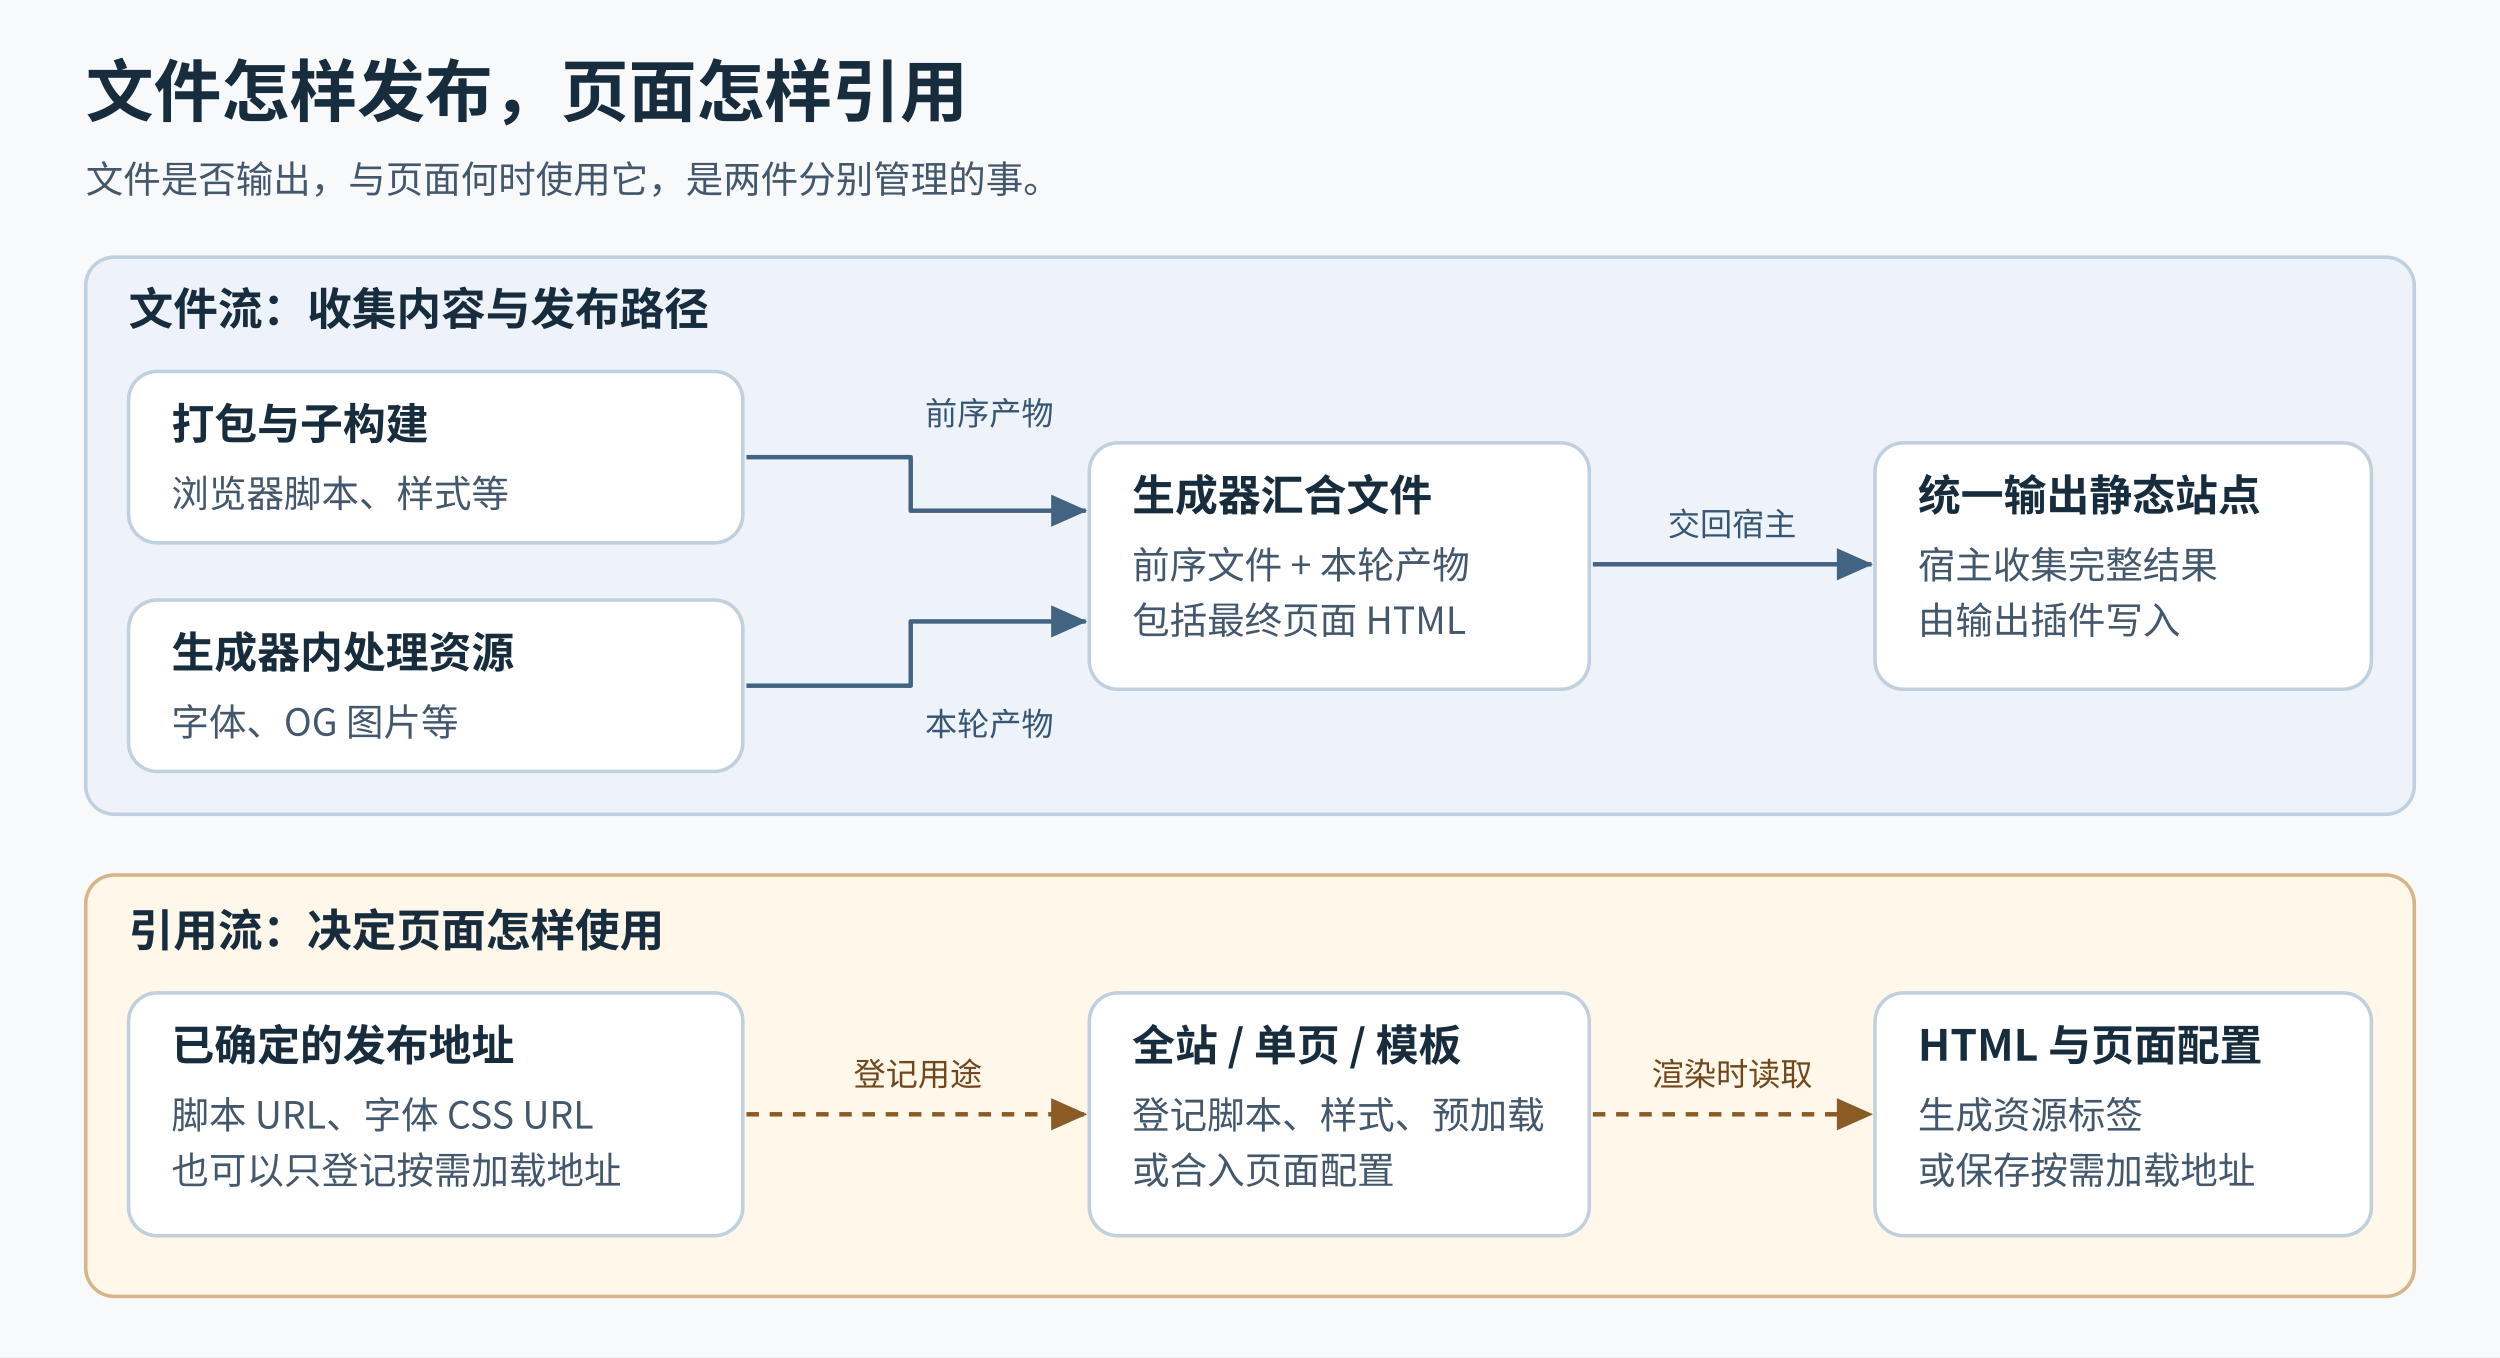
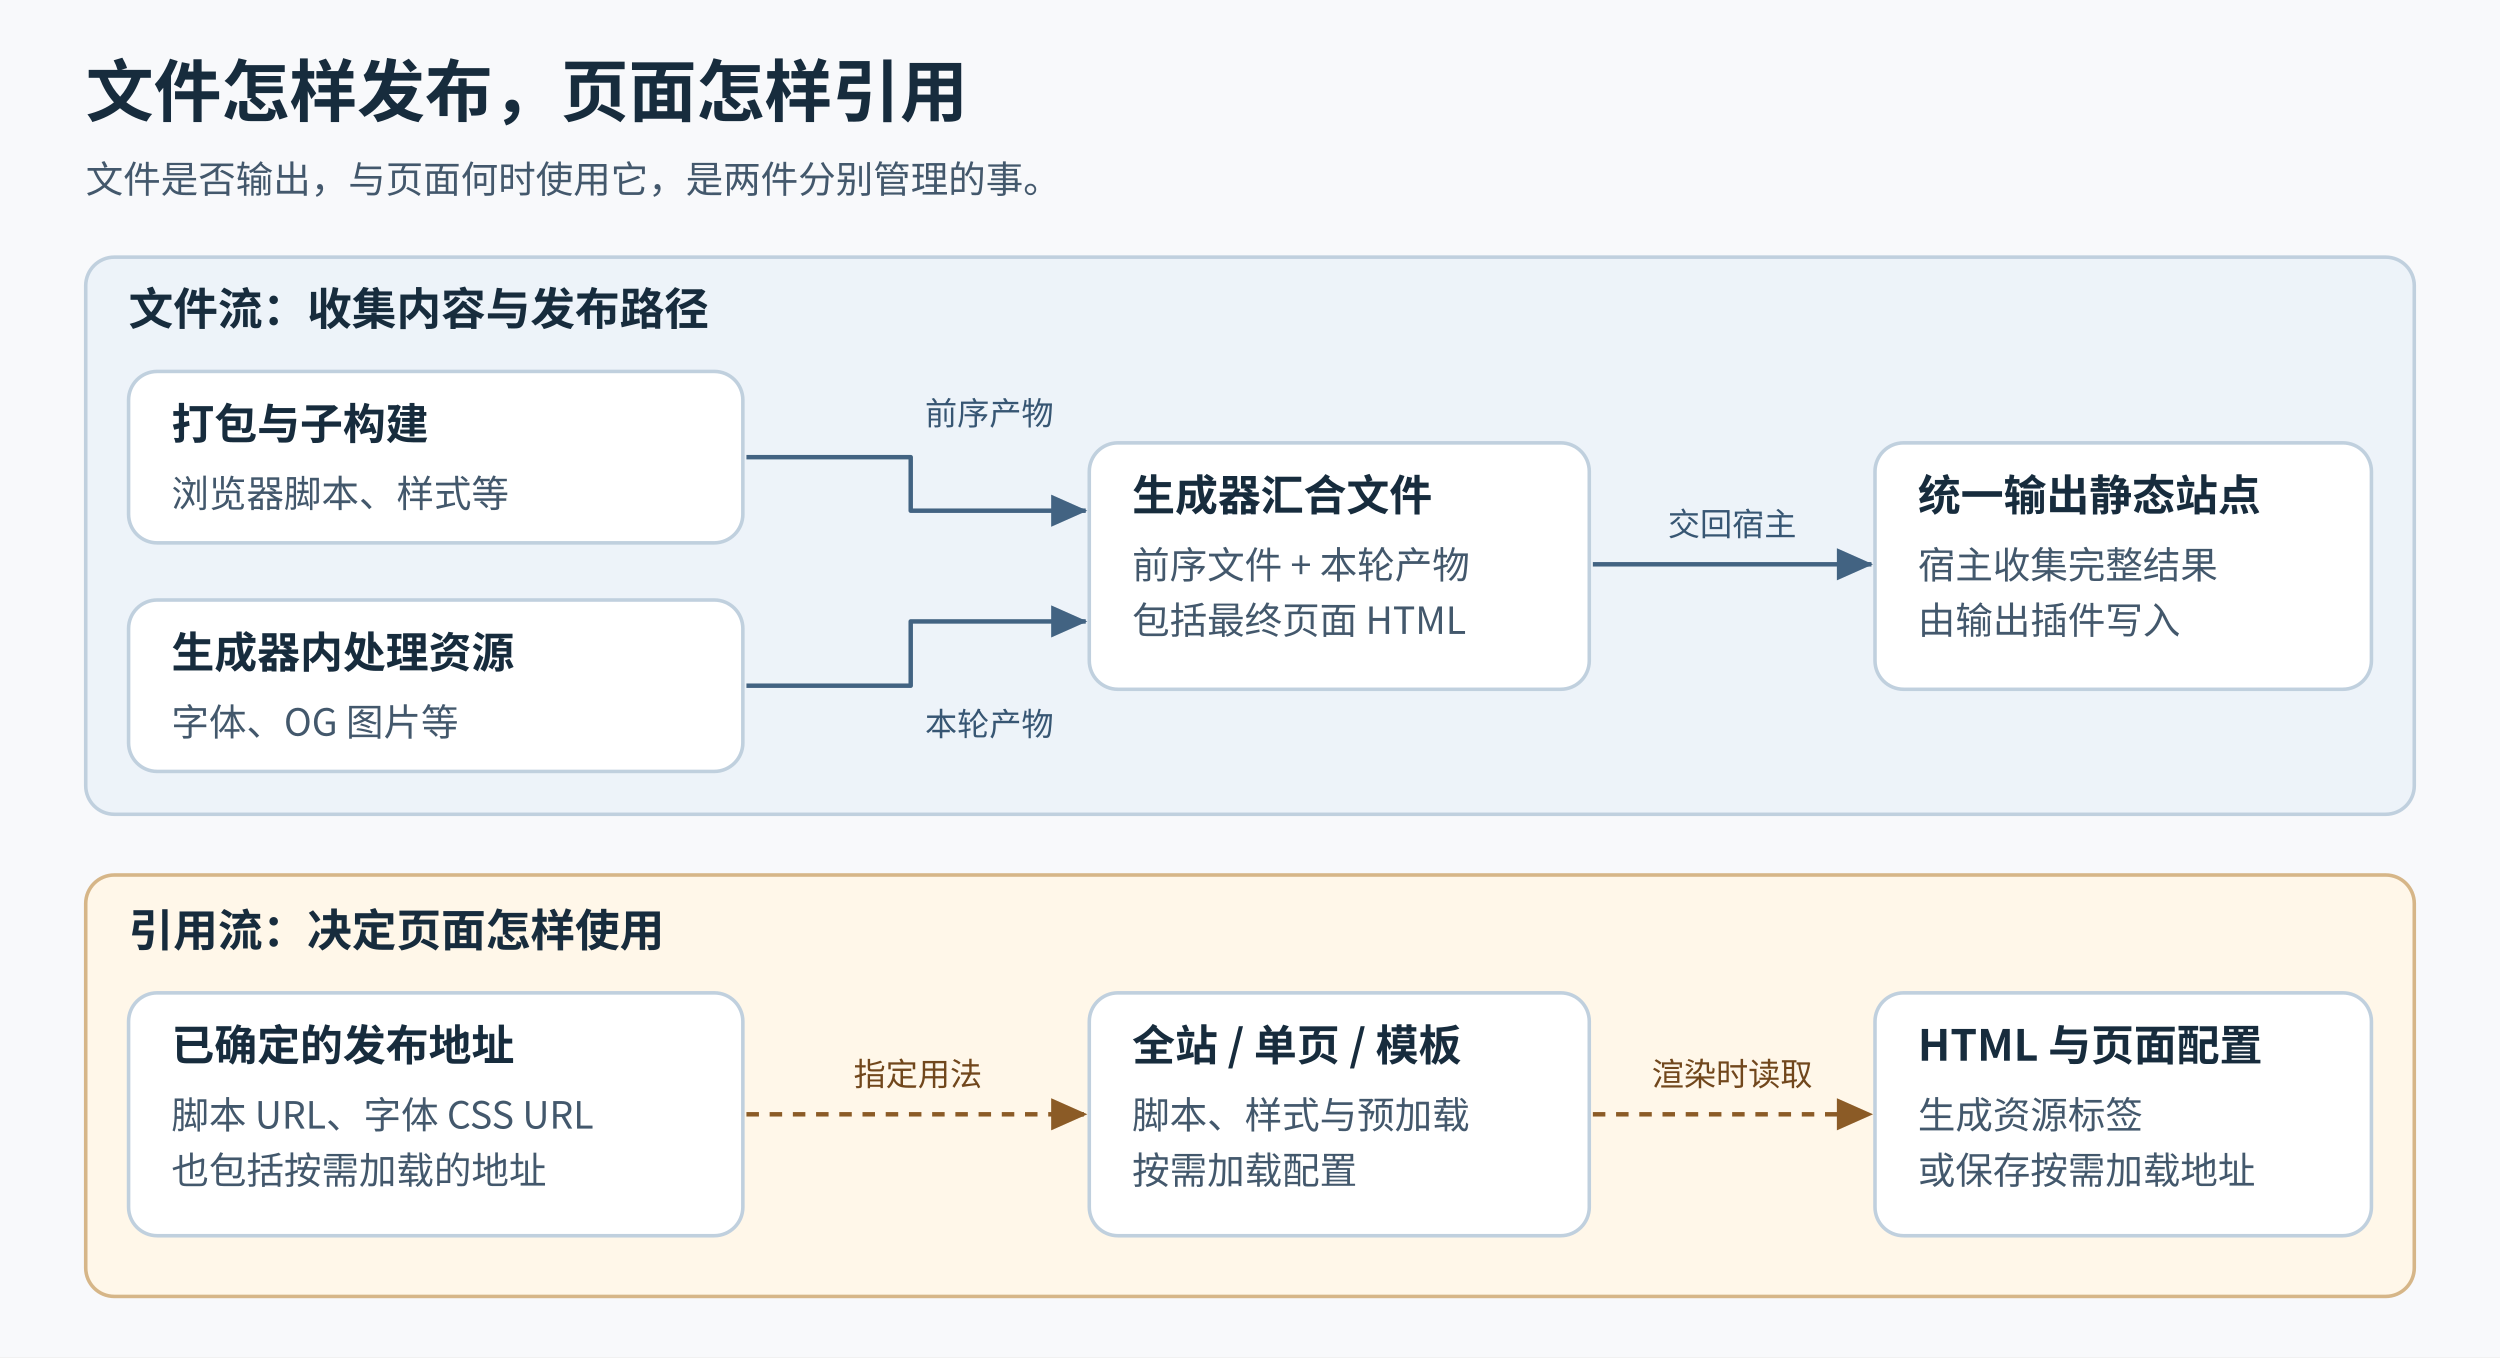
<svg xmlns="http://www.w3.org/2000/svg" width="1400" height="760" viewBox="0 0 1400 760" role="img" aria-labelledby="figureTitle figureDesc">
  <defs>
    <marker id="arrow" markerWidth="9" markerHeight="9" refX="8.6" refY="4.5" orient="auto" viewBox="0 0 10 9">
      <path d="M0 .5L9 4.5L0 8.5Z" fill="#426382" />
    </marker>
    <marker id="referenceArrow" markerWidth="9" markerHeight="9" refX="8.6" refY="4.5" orient="auto" viewBox="0 0 10 9">
      <path d="M0 .5L9 4.5L0 8.5Z" fill="#8b5b26" />
    </marker>
    <style>
      text { font-family: "Microsoft YaHei", "Microsoft YaHei UI", "Noto Sans CJK SC", "SimHei", sans-serif; fill: #172c3d; }
      .title { font-size: 38px; font-weight: 700; }
      .section { font-size: 25px; font-weight: 700; }
      .label { font-size: 24px; font-weight: 700; }
      .body { font-size: 21px; fill: #43586c; }
      .note { font-size: 18px; fill: #375673; }
      .reference-note { font-size: 18px; fill: #71471c; }
      .arrow { fill: none; stroke: #426382; stroke-width: 2.5; stroke-linejoin: round; marker-end: url(#arrow); }
      .reference { fill: none; stroke: #8b5b26; stroke-width: 2.5; stroke-dasharray: 7 6; stroke-linejoin: round; marker-end: url(#referenceArrow); }
    </style>
  </defs>
  <rect width="1400" height="760" fill="#f8f9fb" />
  <text x="48" y="65" class="title" text-anchor="start">文件怎样发布，页面怎样引用</text>
  <text x="48" y="108" class="body" text-anchor="start">文件是否输出，与页面何时使用它，是两件分别管理的事。</text>
  <rect x="48" y="144" width="1304" height="312" rx="16" fill="#edf3f9" stroke="#c0d0de" stroke-width="2" />
  <text x="72" y="182" class="section" text-anchor="start">文件流：收集内容与发布路径</text>
  <rect x="72" y="208" width="344" height="96" rx="16" fill="#fff" stroke="#c0d0de" stroke-width="2" />
  <text x="96" y="246" class="label" text-anchor="start">打包与子构建</text>
  <text x="96" y="284" class="body" text-anchor="start">浏览器脚本、样式等</text>
  <rect x="72" y="336" width="344" height="96" rx="16" fill="#fff" stroke="#c0d0de" stroke-width="2" />
  <text x="96" y="374" class="label" text-anchor="start">生成器内处理资源</text>
  <text x="96" y="412" class="body" text-anchor="start">字体、OG 图片等</text>
  <rect x="610" y="248" width="280" height="138" rx="16" fill="#fff" stroke="#c0d0de" stroke-width="2" />
  <text x="634" y="286" class="label" text-anchor="start">生成器汇合文件</text>
  <text x="634" y="324" class="body" text-anchor="start">前序文件 + 本轮产物</text>
  <text x="634" y="355" class="body" text-anchor="start">包括最终页面 HTML</text>
  <rect x="1050" y="248" width="278" height="138" rx="16" fill="#fff" stroke="#c0d0de" stroke-width="2" />
  <text x="1074" y="286" class="label" text-anchor="start">统一输出静态站点</text>
  <text x="1074" y="324" class="body" text-anchor="start">宿主收集完整结果</text>
  <text x="1074" y="355" class="body" text-anchor="start">由输出插件写入</text>
  <path d="M418 256H510V286H608" class="arrow" />
  <text x="518" y="238" class="note" text-anchor="start">前序产物</text>
  <path d="M418 384H510V348H608" class="arrow" />
  <text x="518" y="412" class="note" text-anchor="start">本轮产物</text>
  <path d="M892 316H1048" class="arrow" />
  <text x="970" y="300" class="note" text-anchor="middle">交回宿主</text>
  <rect x="48" y="490" width="1304" height="236" rx="16" fill="#fff7e9" stroke="#d6b688" stroke-width="2" />
  <text x="72" y="530" class="section" text-anchor="start">引用流：决定页面怎样使用</text>
  <rect x="72" y="556" width="344" height="136" rx="16" fill="#fff" stroke="#c0d0de" stroke-width="2" />
  <text x="96" y="594" class="label" text-anchor="start">已确定的发布地址</text>
  <text x="96" y="632" class="body" text-anchor="start">脚本 URL、字体 CSS URL</text>
-   <text x="96" y="663" class="body" text-anchor="start">也可以只登记按需加载地址</text>
+   <text x="96" y="663" class="body" text-anchor="start">也包括按需加载的地址</text>
  <rect x="610" y="556" width="280" height="136" rx="16" fill="#fff" stroke="#c0d0de" stroke-width="2" />
  <text x="634" y="594" class="label" text-anchor="start">全站 / 单页 / 模板</text>
-   <text x="634" y="632" class="body" text-anchor="start">登记脚本、样式、预加载</text>
-   <text x="634" y="663" class="body" text-anchor="start">或合入页面配置</text>
+   <text x="634" y="632" class="body" text-anchor="start">脚本、样式与预加载</text>
+   <text x="634" y="663" class="body" text-anchor="start">按需加载配置</text>
  <rect x="1050" y="556" width="278" height="136" rx="16" fill="#fff" stroke="#c0d0de" stroke-width="2" />
  <text x="1074" y="594" class="label" text-anchor="start">HTML 与页面配置</text>
  <text x="1074" y="632" class="body" text-anchor="start">生成资源标签</text>
  <text x="1074" y="663" class="body" text-anchor="start">或保存按需加载地址</text>
  <path d="M418 624H608" class="reference" />
-   <text x="514" y="608" class="reference-note" text-anchor="middle">登记用途</text>
+   <text x="514" y="608" class="reference-note" text-anchor="middle">指定用法</text>
  <path d="M892 624H1048" class="reference" />
  <text x="970" y="608" class="reference-note" text-anchor="middle">渲染时读取</text>
</svg>
